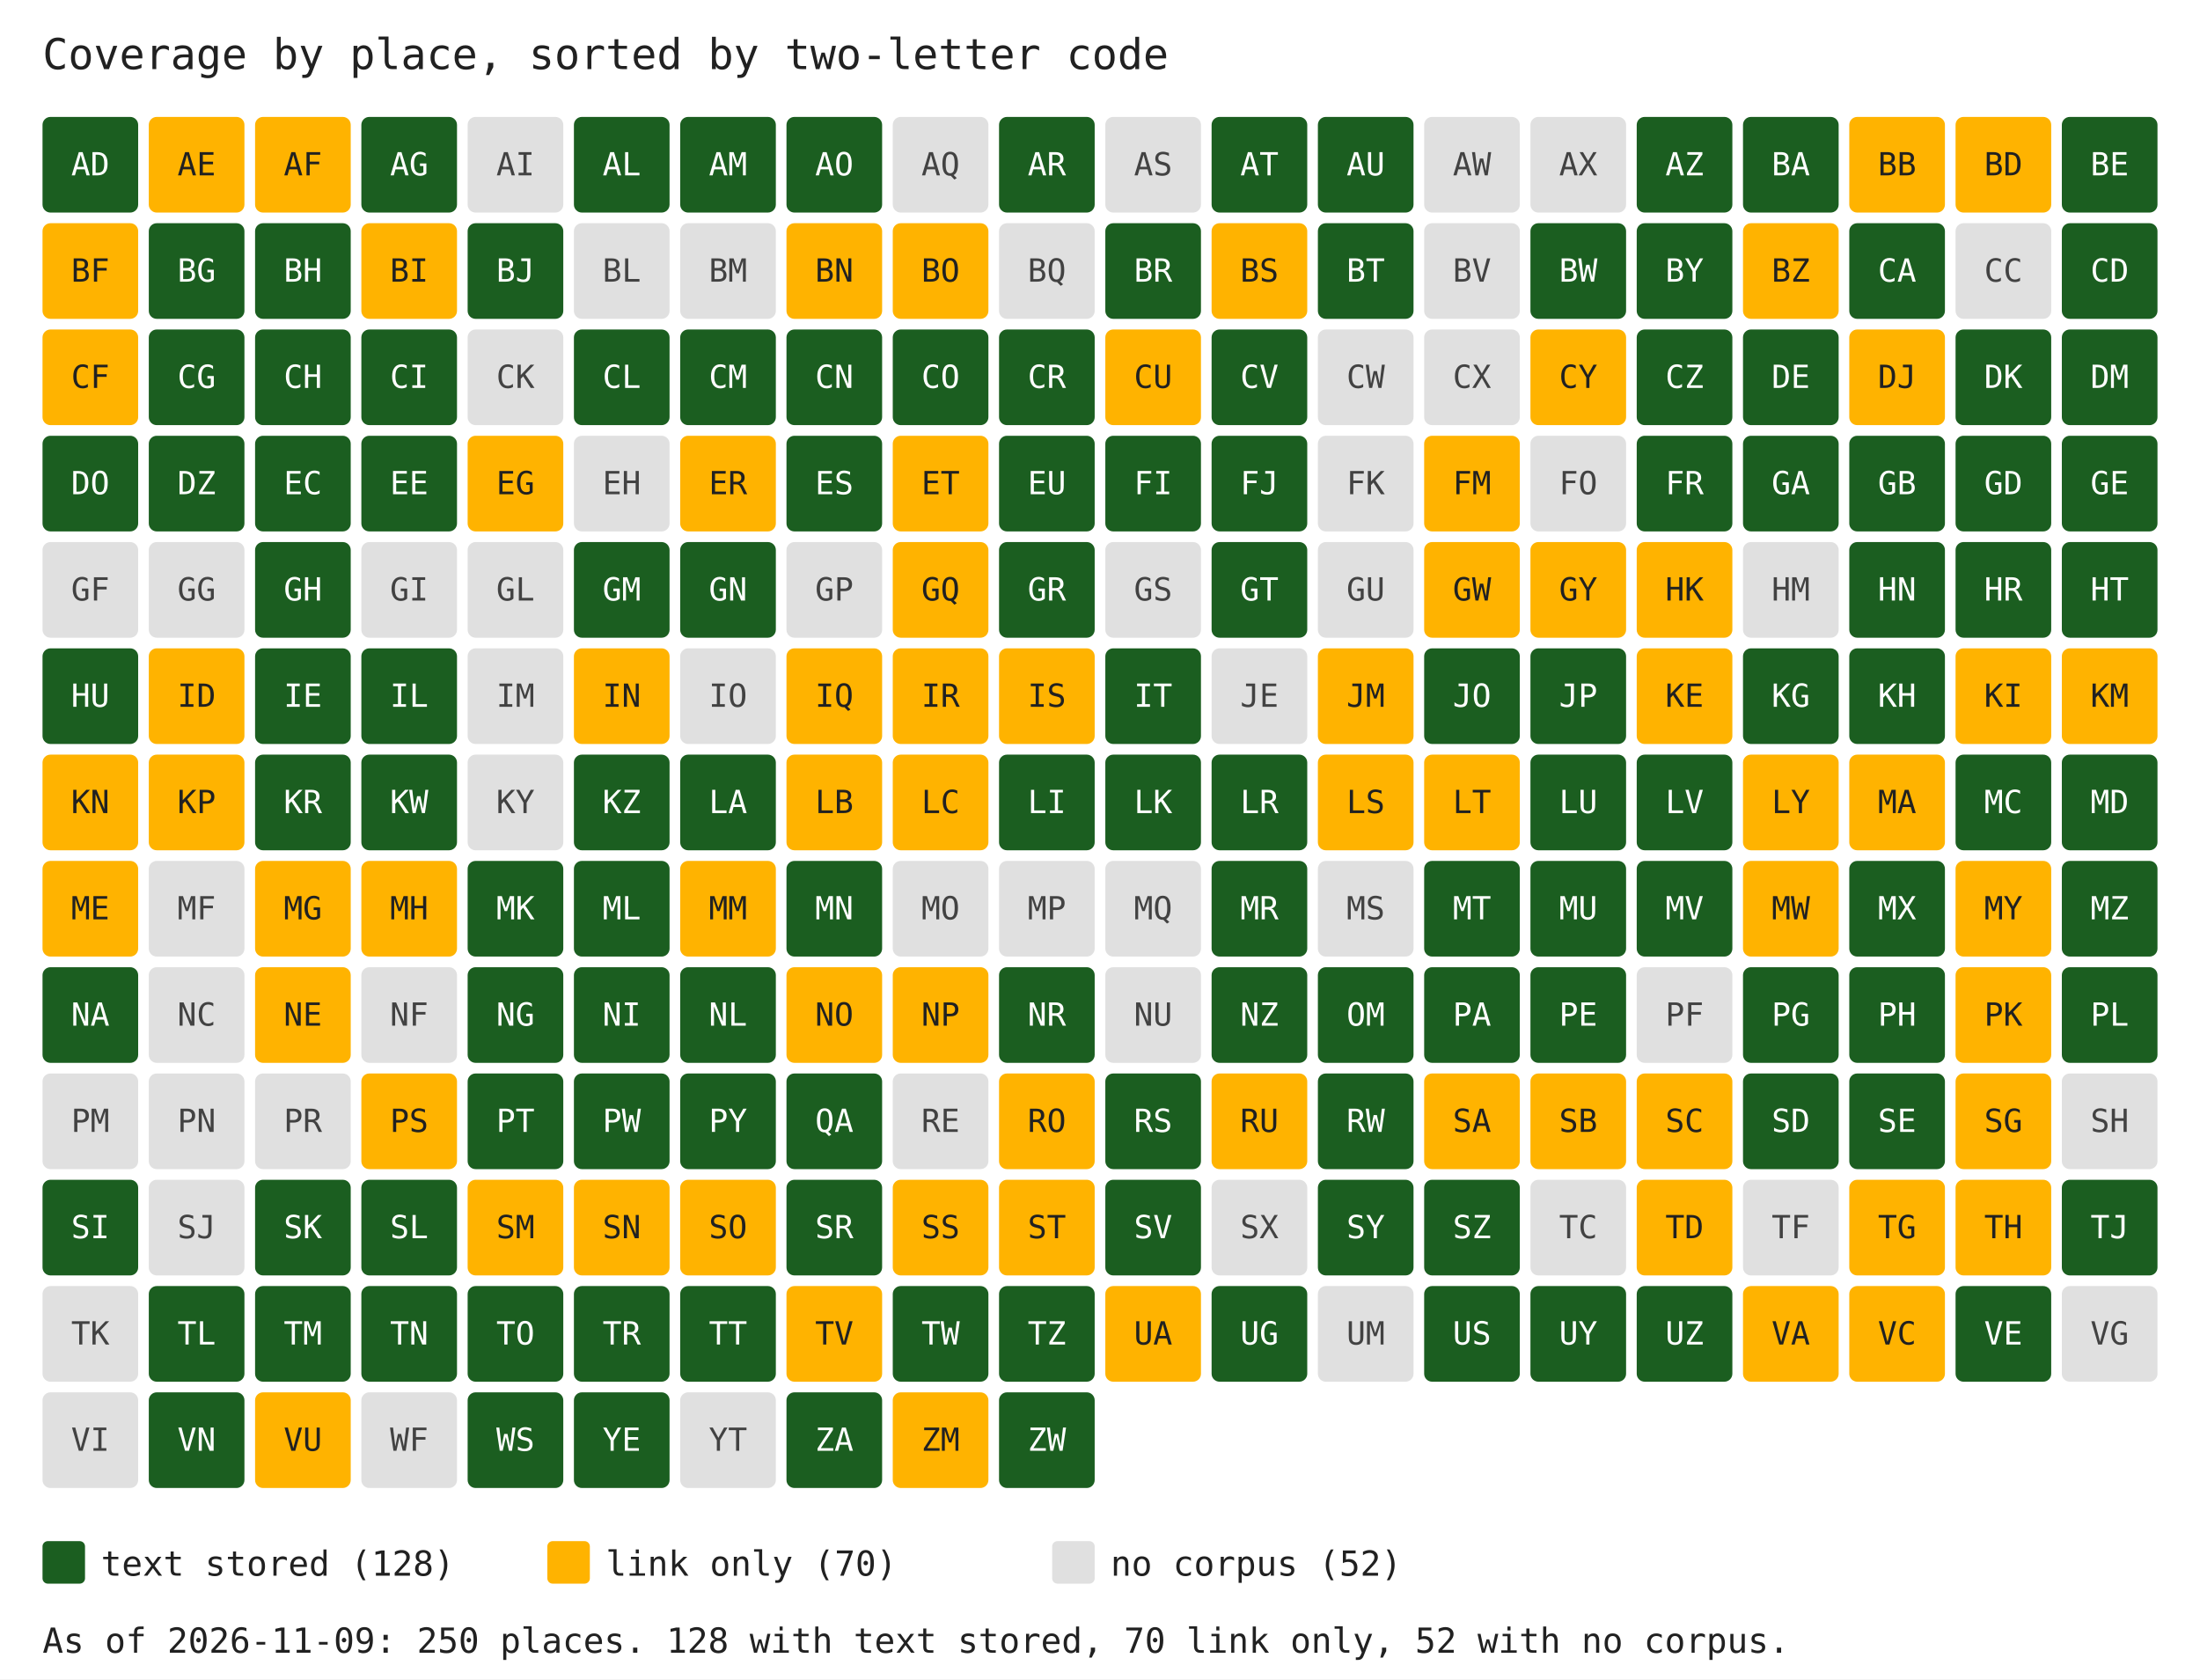
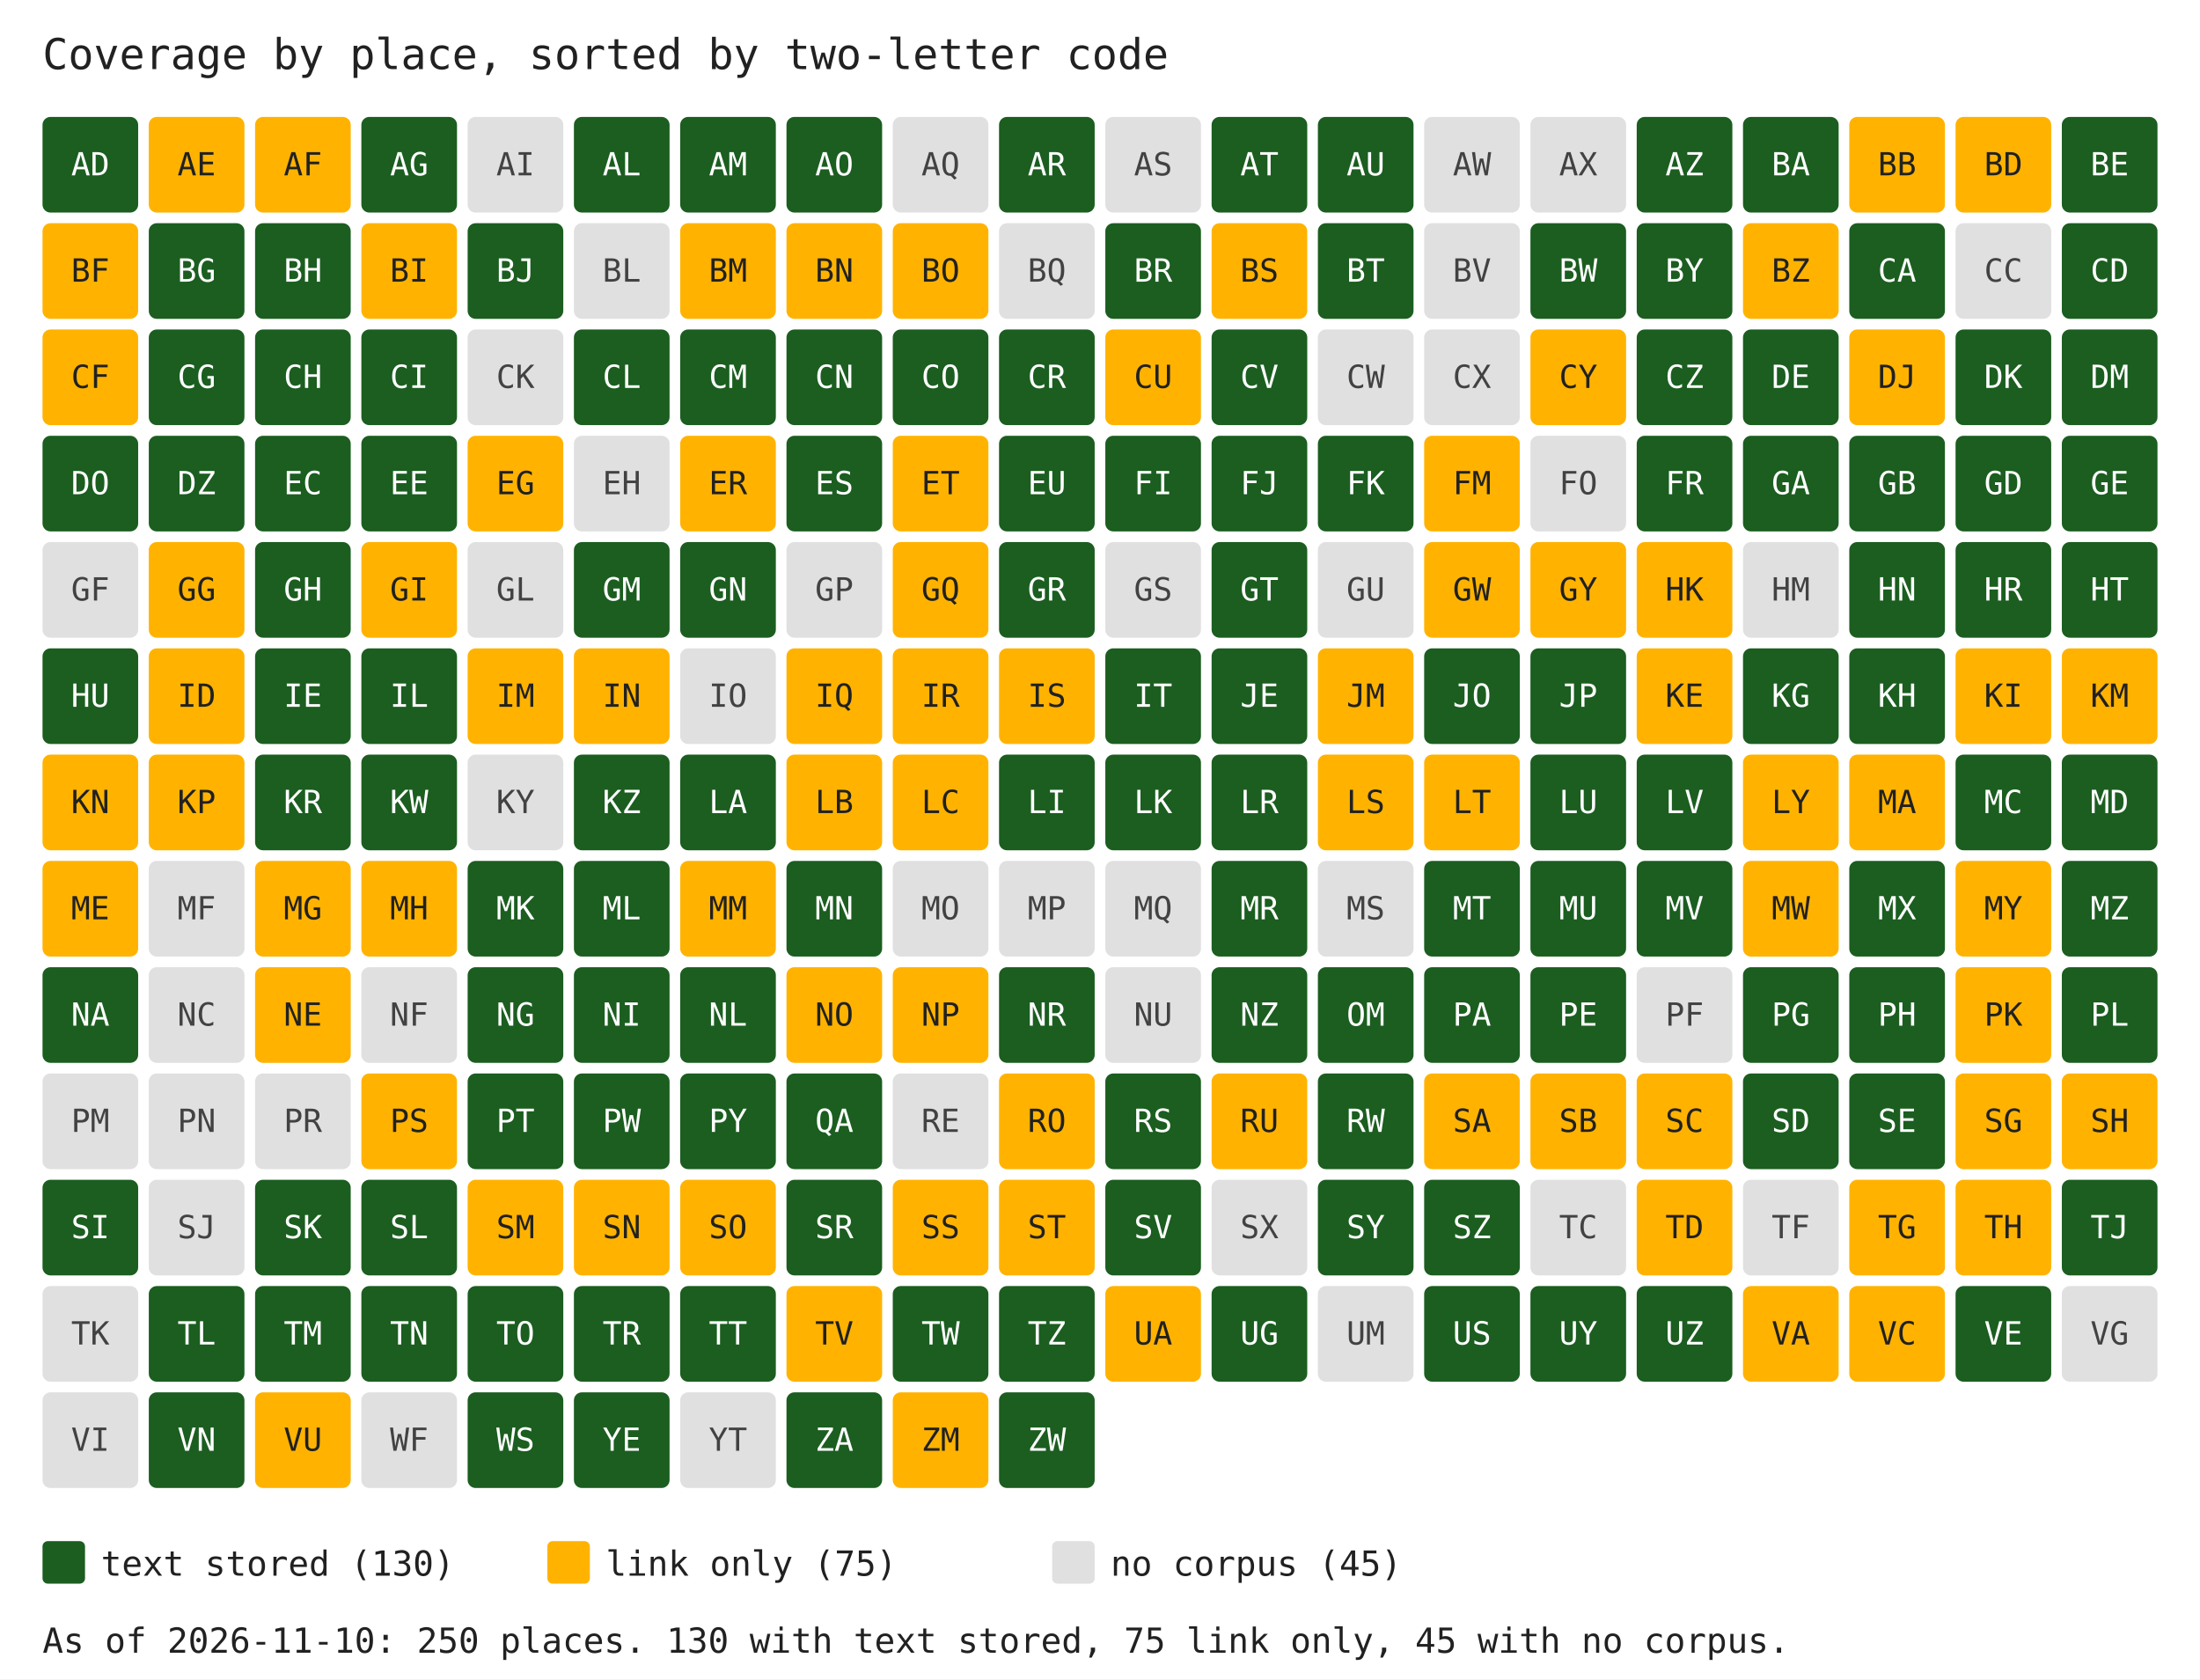
<svg xmlns="http://www.w3.org/2000/svg" width="828" height="632" viewBox="0 0 828 632" role="img" aria-labelledby="t d" font-family="monospace">
  <rect width="828" height="632" fill="#ffffff" />
  <text x="16" y="26" font-size="16" fill="#212121">Coverage by place, sorted by two-letter code</text>
  <rect x="16" y="44" width="36" height="36" rx="3" fill="#1b5e20" />
  <text x="34" y="66" font-size="12" text-anchor="middle" fill="#ffffff">AD</text>
  <rect x="56" y="44" width="36" height="36" rx="3" fill="#ffb300" />
  <text x="74" y="66" font-size="12" text-anchor="middle" fill="#212121">AE</text>
  <rect x="96" y="44" width="36" height="36" rx="3" fill="#ffb300" />
  <text x="114" y="66" font-size="12" text-anchor="middle" fill="#212121">AF</text>
  <rect x="136" y="44" width="36" height="36" rx="3" fill="#1b5e20" />
  <text x="154" y="66" font-size="12" text-anchor="middle" fill="#ffffff">AG</text>
  <rect x="176" y="44" width="36" height="36" rx="3" fill="#e0e0e0" />
  <text x="194" y="66" font-size="12" text-anchor="middle" fill="#424242">AI</text>
  <rect x="216" y="44" width="36" height="36" rx="3" fill="#1b5e20" />
  <text x="234" y="66" font-size="12" text-anchor="middle" fill="#ffffff">AL</text>
  <rect x="256" y="44" width="36" height="36" rx="3" fill="#1b5e20" />
  <text x="274" y="66" font-size="12" text-anchor="middle" fill="#ffffff">AM</text>
  <rect x="296" y="44" width="36" height="36" rx="3" fill="#1b5e20" />
  <text x="314" y="66" font-size="12" text-anchor="middle" fill="#ffffff">AO</text>
  <rect x="336" y="44" width="36" height="36" rx="3" fill="#e0e0e0" />
  <text x="354" y="66" font-size="12" text-anchor="middle" fill="#424242">AQ</text>
  <rect x="376" y="44" width="36" height="36" rx="3" fill="#1b5e20" />
  <text x="394" y="66" font-size="12" text-anchor="middle" fill="#ffffff">AR</text>
  <rect x="416" y="44" width="36" height="36" rx="3" fill="#e0e0e0" />
  <text x="434" y="66" font-size="12" text-anchor="middle" fill="#424242">AS</text>
  <rect x="456" y="44" width="36" height="36" rx="3" fill="#1b5e20" />
  <text x="474" y="66" font-size="12" text-anchor="middle" fill="#ffffff">AT</text>
  <rect x="496" y="44" width="36" height="36" rx="3" fill="#1b5e20" />
  <text x="514" y="66" font-size="12" text-anchor="middle" fill="#ffffff">AU</text>
  <rect x="536" y="44" width="36" height="36" rx="3" fill="#e0e0e0" />
  <text x="554" y="66" font-size="12" text-anchor="middle" fill="#424242">AW</text>
  <rect x="576" y="44" width="36" height="36" rx="3" fill="#e0e0e0" />
  <text x="594" y="66" font-size="12" text-anchor="middle" fill="#424242">AX</text>
  <rect x="616" y="44" width="36" height="36" rx="3" fill="#1b5e20" />
  <text x="634" y="66" font-size="12" text-anchor="middle" fill="#ffffff">AZ</text>
  <rect x="656" y="44" width="36" height="36" rx="3" fill="#1b5e20" />
  <text x="674" y="66" font-size="12" text-anchor="middle" fill="#ffffff">BA</text>
  <rect x="696" y="44" width="36" height="36" rx="3" fill="#ffb300" />
  <text x="714" y="66" font-size="12" text-anchor="middle" fill="#212121">BB</text>
  <rect x="736" y="44" width="36" height="36" rx="3" fill="#ffb300" />
  <text x="754" y="66" font-size="12" text-anchor="middle" fill="#212121">BD</text>
  <rect x="776" y="44" width="36" height="36" rx="3" fill="#1b5e20" />
  <text x="794" y="66" font-size="12" text-anchor="middle" fill="#ffffff">BE</text>
  <rect x="16" y="84" width="36" height="36" rx="3" fill="#ffb300" />
  <text x="34" y="106" font-size="12" text-anchor="middle" fill="#212121">BF</text>
  <rect x="56" y="84" width="36" height="36" rx="3" fill="#1b5e20" />
  <text x="74" y="106" font-size="12" text-anchor="middle" fill="#ffffff">BG</text>
  <rect x="96" y="84" width="36" height="36" rx="3" fill="#1b5e20" />
  <text x="114" y="106" font-size="12" text-anchor="middle" fill="#ffffff">BH</text>
  <rect x="136" y="84" width="36" height="36" rx="3" fill="#ffb300" />
  <text x="154" y="106" font-size="12" text-anchor="middle" fill="#212121">BI</text>
  <rect x="176" y="84" width="36" height="36" rx="3" fill="#1b5e20" />
  <text x="194" y="106" font-size="12" text-anchor="middle" fill="#ffffff">BJ</text>
  <rect x="216" y="84" width="36" height="36" rx="3" fill="#e0e0e0" />
  <text x="234" y="106" font-size="12" text-anchor="middle" fill="#424242">BL</text>
-   <rect x="256" y="84" width="36" height="36" rx="3" fill="#e0e0e0" />
-   <text x="274" y="106" font-size="12" text-anchor="middle" fill="#424242">BM</text>
+   <rect x="256" y="84" width="36" height="36" rx="3" fill="#ffb300" />
+   <text x="274" y="106" font-size="12" text-anchor="middle" fill="#212121">BM</text>
  <rect x="296" y="84" width="36" height="36" rx="3" fill="#ffb300" />
  <text x="314" y="106" font-size="12" text-anchor="middle" fill="#212121">BN</text>
  <rect x="336" y="84" width="36" height="36" rx="3" fill="#ffb300" />
  <text x="354" y="106" font-size="12" text-anchor="middle" fill="#212121">BO</text>
  <rect x="376" y="84" width="36" height="36" rx="3" fill="#e0e0e0" />
  <text x="394" y="106" font-size="12" text-anchor="middle" fill="#424242">BQ</text>
  <rect x="416" y="84" width="36" height="36" rx="3" fill="#1b5e20" />
  <text x="434" y="106" font-size="12" text-anchor="middle" fill="#ffffff">BR</text>
  <rect x="456" y="84" width="36" height="36" rx="3" fill="#ffb300" />
  <text x="474" y="106" font-size="12" text-anchor="middle" fill="#212121">BS</text>
  <rect x="496" y="84" width="36" height="36" rx="3" fill="#1b5e20" />
  <text x="514" y="106" font-size="12" text-anchor="middle" fill="#ffffff">BT</text>
  <rect x="536" y="84" width="36" height="36" rx="3" fill="#e0e0e0" />
  <text x="554" y="106" font-size="12" text-anchor="middle" fill="#424242">BV</text>
  <rect x="576" y="84" width="36" height="36" rx="3" fill="#1b5e20" />
  <text x="594" y="106" font-size="12" text-anchor="middle" fill="#ffffff">BW</text>
  <rect x="616" y="84" width="36" height="36" rx="3" fill="#1b5e20" />
  <text x="634" y="106" font-size="12" text-anchor="middle" fill="#ffffff">BY</text>
  <rect x="656" y="84" width="36" height="36" rx="3" fill="#ffb300" />
  <text x="674" y="106" font-size="12" text-anchor="middle" fill="#212121">BZ</text>
  <rect x="696" y="84" width="36" height="36" rx="3" fill="#1b5e20" />
  <text x="714" y="106" font-size="12" text-anchor="middle" fill="#ffffff">CA</text>
  <rect x="736" y="84" width="36" height="36" rx="3" fill="#e0e0e0" />
  <text x="754" y="106" font-size="12" text-anchor="middle" fill="#424242">CC</text>
  <rect x="776" y="84" width="36" height="36" rx="3" fill="#1b5e20" />
  <text x="794" y="106" font-size="12" text-anchor="middle" fill="#ffffff">CD</text>
  <rect x="16" y="124" width="36" height="36" rx="3" fill="#ffb300" />
  <text x="34" y="146" font-size="12" text-anchor="middle" fill="#212121">CF</text>
  <rect x="56" y="124" width="36" height="36" rx="3" fill="#1b5e20" />
  <text x="74" y="146" font-size="12" text-anchor="middle" fill="#ffffff">CG</text>
  <rect x="96" y="124" width="36" height="36" rx="3" fill="#1b5e20" />
  <text x="114" y="146" font-size="12" text-anchor="middle" fill="#ffffff">CH</text>
  <rect x="136" y="124" width="36" height="36" rx="3" fill="#1b5e20" />
  <text x="154" y="146" font-size="12" text-anchor="middle" fill="#ffffff">CI</text>
  <rect x="176" y="124" width="36" height="36" rx="3" fill="#e0e0e0" />
  <text x="194" y="146" font-size="12" text-anchor="middle" fill="#424242">CK</text>
  <rect x="216" y="124" width="36" height="36" rx="3" fill="#1b5e20" />
  <text x="234" y="146" font-size="12" text-anchor="middle" fill="#ffffff">CL</text>
  <rect x="256" y="124" width="36" height="36" rx="3" fill="#1b5e20" />
  <text x="274" y="146" font-size="12" text-anchor="middle" fill="#ffffff">CM</text>
  <rect x="296" y="124" width="36" height="36" rx="3" fill="#1b5e20" />
  <text x="314" y="146" font-size="12" text-anchor="middle" fill="#ffffff">CN</text>
  <rect x="336" y="124" width="36" height="36" rx="3" fill="#1b5e20" />
  <text x="354" y="146" font-size="12" text-anchor="middle" fill="#ffffff">CO</text>
  <rect x="376" y="124" width="36" height="36" rx="3" fill="#1b5e20" />
  <text x="394" y="146" font-size="12" text-anchor="middle" fill="#ffffff">CR</text>
  <rect x="416" y="124" width="36" height="36" rx="3" fill="#ffb300" />
  <text x="434" y="146" font-size="12" text-anchor="middle" fill="#212121">CU</text>
  <rect x="456" y="124" width="36" height="36" rx="3" fill="#1b5e20" />
  <text x="474" y="146" font-size="12" text-anchor="middle" fill="#ffffff">CV</text>
  <rect x="496" y="124" width="36" height="36" rx="3" fill="#e0e0e0" />
  <text x="514" y="146" font-size="12" text-anchor="middle" fill="#424242">CW</text>
  <rect x="536" y="124" width="36" height="36" rx="3" fill="#e0e0e0" />
  <text x="554" y="146" font-size="12" text-anchor="middle" fill="#424242">CX</text>
  <rect x="576" y="124" width="36" height="36" rx="3" fill="#ffb300" />
  <text x="594" y="146" font-size="12" text-anchor="middle" fill="#212121">CY</text>
  <rect x="616" y="124" width="36" height="36" rx="3" fill="#1b5e20" />
  <text x="634" y="146" font-size="12" text-anchor="middle" fill="#ffffff">CZ</text>
  <rect x="656" y="124" width="36" height="36" rx="3" fill="#1b5e20" />
  <text x="674" y="146" font-size="12" text-anchor="middle" fill="#ffffff">DE</text>
  <rect x="696" y="124" width="36" height="36" rx="3" fill="#ffb300" />
  <text x="714" y="146" font-size="12" text-anchor="middle" fill="#212121">DJ</text>
  <rect x="736" y="124" width="36" height="36" rx="3" fill="#1b5e20" />
  <text x="754" y="146" font-size="12" text-anchor="middle" fill="#ffffff">DK</text>
  <rect x="776" y="124" width="36" height="36" rx="3" fill="#1b5e20" />
  <text x="794" y="146" font-size="12" text-anchor="middle" fill="#ffffff">DM</text>
  <rect x="16" y="164" width="36" height="36" rx="3" fill="#1b5e20" />
  <text x="34" y="186" font-size="12" text-anchor="middle" fill="#ffffff">DO</text>
  <rect x="56" y="164" width="36" height="36" rx="3" fill="#1b5e20" />
  <text x="74" y="186" font-size="12" text-anchor="middle" fill="#ffffff">DZ</text>
  <rect x="96" y="164" width="36" height="36" rx="3" fill="#1b5e20" />
  <text x="114" y="186" font-size="12" text-anchor="middle" fill="#ffffff">EC</text>
  <rect x="136" y="164" width="36" height="36" rx="3" fill="#1b5e20" />
  <text x="154" y="186" font-size="12" text-anchor="middle" fill="#ffffff">EE</text>
  <rect x="176" y="164" width="36" height="36" rx="3" fill="#ffb300" />
  <text x="194" y="186" font-size="12" text-anchor="middle" fill="#212121">EG</text>
  <rect x="216" y="164" width="36" height="36" rx="3" fill="#e0e0e0" />
  <text x="234" y="186" font-size="12" text-anchor="middle" fill="#424242">EH</text>
  <rect x="256" y="164" width="36" height="36" rx="3" fill="#ffb300" />
  <text x="274" y="186" font-size="12" text-anchor="middle" fill="#212121">ER</text>
  <rect x="296" y="164" width="36" height="36" rx="3" fill="#1b5e20" />
  <text x="314" y="186" font-size="12" text-anchor="middle" fill="#ffffff">ES</text>
  <rect x="336" y="164" width="36" height="36" rx="3" fill="#ffb300" />
  <text x="354" y="186" font-size="12" text-anchor="middle" fill="#212121">ET</text>
  <rect x="376" y="164" width="36" height="36" rx="3" fill="#1b5e20" />
  <text x="394" y="186" font-size="12" text-anchor="middle" fill="#ffffff">EU</text>
  <rect x="416" y="164" width="36" height="36" rx="3" fill="#1b5e20" />
  <text x="434" y="186" font-size="12" text-anchor="middle" fill="#ffffff">FI</text>
  <rect x="456" y="164" width="36" height="36" rx="3" fill="#1b5e20" />
  <text x="474" y="186" font-size="12" text-anchor="middle" fill="#ffffff">FJ</text>
-   <rect x="496" y="164" width="36" height="36" rx="3" fill="#e0e0e0" />
-   <text x="514" y="186" font-size="12" text-anchor="middle" fill="#424242">FK</text>
+   <rect x="496" y="164" width="36" height="36" rx="3" fill="#1b5e20" />
+   <text x="514" y="186" font-size="12" text-anchor="middle" fill="#ffffff">FK</text>
  <rect x="536" y="164" width="36" height="36" rx="3" fill="#ffb300" />
  <text x="554" y="186" font-size="12" text-anchor="middle" fill="#212121">FM</text>
  <rect x="576" y="164" width="36" height="36" rx="3" fill="#e0e0e0" />
  <text x="594" y="186" font-size="12" text-anchor="middle" fill="#424242">FO</text>
  <rect x="616" y="164" width="36" height="36" rx="3" fill="#1b5e20" />
  <text x="634" y="186" font-size="12" text-anchor="middle" fill="#ffffff">FR</text>
  <rect x="656" y="164" width="36" height="36" rx="3" fill="#1b5e20" />
  <text x="674" y="186" font-size="12" text-anchor="middle" fill="#ffffff">GA</text>
  <rect x="696" y="164" width="36" height="36" rx="3" fill="#1b5e20" />
  <text x="714" y="186" font-size="12" text-anchor="middle" fill="#ffffff">GB</text>
  <rect x="736" y="164" width="36" height="36" rx="3" fill="#1b5e20" />
  <text x="754" y="186" font-size="12" text-anchor="middle" fill="#ffffff">GD</text>
  <rect x="776" y="164" width="36" height="36" rx="3" fill="#1b5e20" />
  <text x="794" y="186" font-size="12" text-anchor="middle" fill="#ffffff">GE</text>
  <rect x="16" y="204" width="36" height="36" rx="3" fill="#e0e0e0" />
  <text x="34" y="226" font-size="12" text-anchor="middle" fill="#424242">GF</text>
-   <rect x="56" y="204" width="36" height="36" rx="3" fill="#e0e0e0" />
-   <text x="74" y="226" font-size="12" text-anchor="middle" fill="#424242">GG</text>
+   <rect x="56" y="204" width="36" height="36" rx="3" fill="#ffb300" />
+   <text x="74" y="226" font-size="12" text-anchor="middle" fill="#212121">GG</text>
  <rect x="96" y="204" width="36" height="36" rx="3" fill="#1b5e20" />
  <text x="114" y="226" font-size="12" text-anchor="middle" fill="#ffffff">GH</text>
-   <rect x="136" y="204" width="36" height="36" rx="3" fill="#e0e0e0" />
-   <text x="154" y="226" font-size="12" text-anchor="middle" fill="#424242">GI</text>
+   <rect x="136" y="204" width="36" height="36" rx="3" fill="#ffb300" />
+   <text x="154" y="226" font-size="12" text-anchor="middle" fill="#212121">GI</text>
  <rect x="176" y="204" width="36" height="36" rx="3" fill="#e0e0e0" />
  <text x="194" y="226" font-size="12" text-anchor="middle" fill="#424242">GL</text>
  <rect x="216" y="204" width="36" height="36" rx="3" fill="#1b5e20" />
  <text x="234" y="226" font-size="12" text-anchor="middle" fill="#ffffff">GM</text>
  <rect x="256" y="204" width="36" height="36" rx="3" fill="#1b5e20" />
  <text x="274" y="226" font-size="12" text-anchor="middle" fill="#ffffff">GN</text>
  <rect x="296" y="204" width="36" height="36" rx="3" fill="#e0e0e0" />
  <text x="314" y="226" font-size="12" text-anchor="middle" fill="#424242">GP</text>
  <rect x="336" y="204" width="36" height="36" rx="3" fill="#ffb300" />
  <text x="354" y="226" font-size="12" text-anchor="middle" fill="#212121">GQ</text>
  <rect x="376" y="204" width="36" height="36" rx="3" fill="#1b5e20" />
  <text x="394" y="226" font-size="12" text-anchor="middle" fill="#ffffff">GR</text>
  <rect x="416" y="204" width="36" height="36" rx="3" fill="#e0e0e0" />
  <text x="434" y="226" font-size="12" text-anchor="middle" fill="#424242">GS</text>
  <rect x="456" y="204" width="36" height="36" rx="3" fill="#1b5e20" />
  <text x="474" y="226" font-size="12" text-anchor="middle" fill="#ffffff">GT</text>
  <rect x="496" y="204" width="36" height="36" rx="3" fill="#e0e0e0" />
  <text x="514" y="226" font-size="12" text-anchor="middle" fill="#424242">GU</text>
  <rect x="536" y="204" width="36" height="36" rx="3" fill="#ffb300" />
  <text x="554" y="226" font-size="12" text-anchor="middle" fill="#212121">GW</text>
  <rect x="576" y="204" width="36" height="36" rx="3" fill="#ffb300" />
  <text x="594" y="226" font-size="12" text-anchor="middle" fill="#212121">GY</text>
  <rect x="616" y="204" width="36" height="36" rx="3" fill="#ffb300" />
  <text x="634" y="226" font-size="12" text-anchor="middle" fill="#212121">HK</text>
  <rect x="656" y="204" width="36" height="36" rx="3" fill="#e0e0e0" />
  <text x="674" y="226" font-size="12" text-anchor="middle" fill="#424242">HM</text>
  <rect x="696" y="204" width="36" height="36" rx="3" fill="#1b5e20" />
  <text x="714" y="226" font-size="12" text-anchor="middle" fill="#ffffff">HN</text>
  <rect x="736" y="204" width="36" height="36" rx="3" fill="#1b5e20" />
  <text x="754" y="226" font-size="12" text-anchor="middle" fill="#ffffff">HR</text>
  <rect x="776" y="204" width="36" height="36" rx="3" fill="#1b5e20" />
  <text x="794" y="226" font-size="12" text-anchor="middle" fill="#ffffff">HT</text>
  <rect x="16" y="244" width="36" height="36" rx="3" fill="#1b5e20" />
  <text x="34" y="266" font-size="12" text-anchor="middle" fill="#ffffff">HU</text>
  <rect x="56" y="244" width="36" height="36" rx="3" fill="#ffb300" />
  <text x="74" y="266" font-size="12" text-anchor="middle" fill="#212121">ID</text>
  <rect x="96" y="244" width="36" height="36" rx="3" fill="#1b5e20" />
  <text x="114" y="266" font-size="12" text-anchor="middle" fill="#ffffff">IE</text>
  <rect x="136" y="244" width="36" height="36" rx="3" fill="#1b5e20" />
  <text x="154" y="266" font-size="12" text-anchor="middle" fill="#ffffff">IL</text>
-   <rect x="176" y="244" width="36" height="36" rx="3" fill="#e0e0e0" />
-   <text x="194" y="266" font-size="12" text-anchor="middle" fill="#424242">IM</text>
+   <rect x="176" y="244" width="36" height="36" rx="3" fill="#ffb300" />
+   <text x="194" y="266" font-size="12" text-anchor="middle" fill="#212121">IM</text>
  <rect x="216" y="244" width="36" height="36" rx="3" fill="#ffb300" />
  <text x="234" y="266" font-size="12" text-anchor="middle" fill="#212121">IN</text>
  <rect x="256" y="244" width="36" height="36" rx="3" fill="#e0e0e0" />
  <text x="274" y="266" font-size="12" text-anchor="middle" fill="#424242">IO</text>
  <rect x="296" y="244" width="36" height="36" rx="3" fill="#ffb300" />
  <text x="314" y="266" font-size="12" text-anchor="middle" fill="#212121">IQ</text>
  <rect x="336" y="244" width="36" height="36" rx="3" fill="#ffb300" />
  <text x="354" y="266" font-size="12" text-anchor="middle" fill="#212121">IR</text>
  <rect x="376" y="244" width="36" height="36" rx="3" fill="#ffb300" />
  <text x="394" y="266" font-size="12" text-anchor="middle" fill="#212121">IS</text>
  <rect x="416" y="244" width="36" height="36" rx="3" fill="#1b5e20" />
  <text x="434" y="266" font-size="12" text-anchor="middle" fill="#ffffff">IT</text>
-   <rect x="456" y="244" width="36" height="36" rx="3" fill="#e0e0e0" />
-   <text x="474" y="266" font-size="12" text-anchor="middle" fill="#424242">JE</text>
+   <rect x="456" y="244" width="36" height="36" rx="3" fill="#1b5e20" />
+   <text x="474" y="266" font-size="12" text-anchor="middle" fill="#ffffff">JE</text>
  <rect x="496" y="244" width="36" height="36" rx="3" fill="#ffb300" />
  <text x="514" y="266" font-size="12" text-anchor="middle" fill="#212121">JM</text>
  <rect x="536" y="244" width="36" height="36" rx="3" fill="#1b5e20" />
  <text x="554" y="266" font-size="12" text-anchor="middle" fill="#ffffff">JO</text>
  <rect x="576" y="244" width="36" height="36" rx="3" fill="#1b5e20" />
  <text x="594" y="266" font-size="12" text-anchor="middle" fill="#ffffff">JP</text>
  <rect x="616" y="244" width="36" height="36" rx="3" fill="#ffb300" />
  <text x="634" y="266" font-size="12" text-anchor="middle" fill="#212121">KE</text>
  <rect x="656" y="244" width="36" height="36" rx="3" fill="#1b5e20" />
  <text x="674" y="266" font-size="12" text-anchor="middle" fill="#ffffff">KG</text>
  <rect x="696" y="244" width="36" height="36" rx="3" fill="#1b5e20" />
  <text x="714" y="266" font-size="12" text-anchor="middle" fill="#ffffff">KH</text>
  <rect x="736" y="244" width="36" height="36" rx="3" fill="#ffb300" />
  <text x="754" y="266" font-size="12" text-anchor="middle" fill="#212121">KI</text>
  <rect x="776" y="244" width="36" height="36" rx="3" fill="#ffb300" />
  <text x="794" y="266" font-size="12" text-anchor="middle" fill="#212121">KM</text>
  <rect x="16" y="284" width="36" height="36" rx="3" fill="#ffb300" />
  <text x="34" y="306" font-size="12" text-anchor="middle" fill="#212121">KN</text>
  <rect x="56" y="284" width="36" height="36" rx="3" fill="#ffb300" />
  <text x="74" y="306" font-size="12" text-anchor="middle" fill="#212121">KP</text>
  <rect x="96" y="284" width="36" height="36" rx="3" fill="#1b5e20" />
  <text x="114" y="306" font-size="12" text-anchor="middle" fill="#ffffff">KR</text>
  <rect x="136" y="284" width="36" height="36" rx="3" fill="#1b5e20" />
  <text x="154" y="306" font-size="12" text-anchor="middle" fill="#ffffff">KW</text>
  <rect x="176" y="284" width="36" height="36" rx="3" fill="#e0e0e0" />
  <text x="194" y="306" font-size="12" text-anchor="middle" fill="#424242">KY</text>
  <rect x="216" y="284" width="36" height="36" rx="3" fill="#1b5e20" />
  <text x="234" y="306" font-size="12" text-anchor="middle" fill="#ffffff">KZ</text>
  <rect x="256" y="284" width="36" height="36" rx="3" fill="#1b5e20" />
  <text x="274" y="306" font-size="12" text-anchor="middle" fill="#ffffff">LA</text>
  <rect x="296" y="284" width="36" height="36" rx="3" fill="#ffb300" />
  <text x="314" y="306" font-size="12" text-anchor="middle" fill="#212121">LB</text>
  <rect x="336" y="284" width="36" height="36" rx="3" fill="#ffb300" />
  <text x="354" y="306" font-size="12" text-anchor="middle" fill="#212121">LC</text>
  <rect x="376" y="284" width="36" height="36" rx="3" fill="#1b5e20" />
  <text x="394" y="306" font-size="12" text-anchor="middle" fill="#ffffff">LI</text>
  <rect x="416" y="284" width="36" height="36" rx="3" fill="#1b5e20" />
  <text x="434" y="306" font-size="12" text-anchor="middle" fill="#ffffff">LK</text>
  <rect x="456" y="284" width="36" height="36" rx="3" fill="#1b5e20" />
  <text x="474" y="306" font-size="12" text-anchor="middle" fill="#ffffff">LR</text>
  <rect x="496" y="284" width="36" height="36" rx="3" fill="#ffb300" />
  <text x="514" y="306" font-size="12" text-anchor="middle" fill="#212121">LS</text>
  <rect x="536" y="284" width="36" height="36" rx="3" fill="#ffb300" />
  <text x="554" y="306" font-size="12" text-anchor="middle" fill="#212121">LT</text>
  <rect x="576" y="284" width="36" height="36" rx="3" fill="#1b5e20" />
  <text x="594" y="306" font-size="12" text-anchor="middle" fill="#ffffff">LU</text>
  <rect x="616" y="284" width="36" height="36" rx="3" fill="#1b5e20" />
  <text x="634" y="306" font-size="12" text-anchor="middle" fill="#ffffff">LV</text>
  <rect x="656" y="284" width="36" height="36" rx="3" fill="#ffb300" />
  <text x="674" y="306" font-size="12" text-anchor="middle" fill="#212121">LY</text>
  <rect x="696" y="284" width="36" height="36" rx="3" fill="#ffb300" />
  <text x="714" y="306" font-size="12" text-anchor="middle" fill="#212121">MA</text>
  <rect x="736" y="284" width="36" height="36" rx="3" fill="#1b5e20" />
  <text x="754" y="306" font-size="12" text-anchor="middle" fill="#ffffff">MC</text>
  <rect x="776" y="284" width="36" height="36" rx="3" fill="#1b5e20" />
  <text x="794" y="306" font-size="12" text-anchor="middle" fill="#ffffff">MD</text>
  <rect x="16" y="324" width="36" height="36" rx="3" fill="#ffb300" />
  <text x="34" y="346" font-size="12" text-anchor="middle" fill="#212121">ME</text>
  <rect x="56" y="324" width="36" height="36" rx="3" fill="#e0e0e0" />
  <text x="74" y="346" font-size="12" text-anchor="middle" fill="#424242">MF</text>
  <rect x="96" y="324" width="36" height="36" rx="3" fill="#ffb300" />
  <text x="114" y="346" font-size="12" text-anchor="middle" fill="#212121">MG</text>
  <rect x="136" y="324" width="36" height="36" rx="3" fill="#ffb300" />
  <text x="154" y="346" font-size="12" text-anchor="middle" fill="#212121">MH</text>
  <rect x="176" y="324" width="36" height="36" rx="3" fill="#1b5e20" />
  <text x="194" y="346" font-size="12" text-anchor="middle" fill="#ffffff">MK</text>
  <rect x="216" y="324" width="36" height="36" rx="3" fill="#1b5e20" />
  <text x="234" y="346" font-size="12" text-anchor="middle" fill="#ffffff">ML</text>
  <rect x="256" y="324" width="36" height="36" rx="3" fill="#ffb300" />
  <text x="274" y="346" font-size="12" text-anchor="middle" fill="#212121">MM</text>
  <rect x="296" y="324" width="36" height="36" rx="3" fill="#1b5e20" />
  <text x="314" y="346" font-size="12" text-anchor="middle" fill="#ffffff">MN</text>
  <rect x="336" y="324" width="36" height="36" rx="3" fill="#e0e0e0" />
  <text x="354" y="346" font-size="12" text-anchor="middle" fill="#424242">MO</text>
  <rect x="376" y="324" width="36" height="36" rx="3" fill="#e0e0e0" />
  <text x="394" y="346" font-size="12" text-anchor="middle" fill="#424242">MP</text>
  <rect x="416" y="324" width="36" height="36" rx="3" fill="#e0e0e0" />
  <text x="434" y="346" font-size="12" text-anchor="middle" fill="#424242">MQ</text>
  <rect x="456" y="324" width="36" height="36" rx="3" fill="#1b5e20" />
  <text x="474" y="346" font-size="12" text-anchor="middle" fill="#ffffff">MR</text>
  <rect x="496" y="324" width="36" height="36" rx="3" fill="#e0e0e0" />
  <text x="514" y="346" font-size="12" text-anchor="middle" fill="#424242">MS</text>
  <rect x="536" y="324" width="36" height="36" rx="3" fill="#1b5e20" />
  <text x="554" y="346" font-size="12" text-anchor="middle" fill="#ffffff">MT</text>
  <rect x="576" y="324" width="36" height="36" rx="3" fill="#1b5e20" />
  <text x="594" y="346" font-size="12" text-anchor="middle" fill="#ffffff">MU</text>
  <rect x="616" y="324" width="36" height="36" rx="3" fill="#1b5e20" />
  <text x="634" y="346" font-size="12" text-anchor="middle" fill="#ffffff">MV</text>
  <rect x="656" y="324" width="36" height="36" rx="3" fill="#ffb300" />
  <text x="674" y="346" font-size="12" text-anchor="middle" fill="#212121">MW</text>
  <rect x="696" y="324" width="36" height="36" rx="3" fill="#1b5e20" />
  <text x="714" y="346" font-size="12" text-anchor="middle" fill="#ffffff">MX</text>
  <rect x="736" y="324" width="36" height="36" rx="3" fill="#ffb300" />
  <text x="754" y="346" font-size="12" text-anchor="middle" fill="#212121">MY</text>
  <rect x="776" y="324" width="36" height="36" rx="3" fill="#1b5e20" />
  <text x="794" y="346" font-size="12" text-anchor="middle" fill="#ffffff">MZ</text>
  <rect x="16" y="364" width="36" height="36" rx="3" fill="#1b5e20" />
  <text x="34" y="386" font-size="12" text-anchor="middle" fill="#ffffff">NA</text>
  <rect x="56" y="364" width="36" height="36" rx="3" fill="#e0e0e0" />
  <text x="74" y="386" font-size="12" text-anchor="middle" fill="#424242">NC</text>
  <rect x="96" y="364" width="36" height="36" rx="3" fill="#ffb300" />
  <text x="114" y="386" font-size="12" text-anchor="middle" fill="#212121">NE</text>
  <rect x="136" y="364" width="36" height="36" rx="3" fill="#e0e0e0" />
  <text x="154" y="386" font-size="12" text-anchor="middle" fill="#424242">NF</text>
  <rect x="176" y="364" width="36" height="36" rx="3" fill="#1b5e20" />
  <text x="194" y="386" font-size="12" text-anchor="middle" fill="#ffffff">NG</text>
  <rect x="216" y="364" width="36" height="36" rx="3" fill="#1b5e20" />
  <text x="234" y="386" font-size="12" text-anchor="middle" fill="#ffffff">NI</text>
  <rect x="256" y="364" width="36" height="36" rx="3" fill="#1b5e20" />
  <text x="274" y="386" font-size="12" text-anchor="middle" fill="#ffffff">NL</text>
  <rect x="296" y="364" width="36" height="36" rx="3" fill="#ffb300" />
  <text x="314" y="386" font-size="12" text-anchor="middle" fill="#212121">NO</text>
  <rect x="336" y="364" width="36" height="36" rx="3" fill="#ffb300" />
  <text x="354" y="386" font-size="12" text-anchor="middle" fill="#212121">NP</text>
  <rect x="376" y="364" width="36" height="36" rx="3" fill="#1b5e20" />
  <text x="394" y="386" font-size="12" text-anchor="middle" fill="#ffffff">NR</text>
  <rect x="416" y="364" width="36" height="36" rx="3" fill="#e0e0e0" />
  <text x="434" y="386" font-size="12" text-anchor="middle" fill="#424242">NU</text>
  <rect x="456" y="364" width="36" height="36" rx="3" fill="#1b5e20" />
  <text x="474" y="386" font-size="12" text-anchor="middle" fill="#ffffff">NZ</text>
  <rect x="496" y="364" width="36" height="36" rx="3" fill="#1b5e20" />
  <text x="514" y="386" font-size="12" text-anchor="middle" fill="#ffffff">OM</text>
  <rect x="536" y="364" width="36" height="36" rx="3" fill="#1b5e20" />
  <text x="554" y="386" font-size="12" text-anchor="middle" fill="#ffffff">PA</text>
  <rect x="576" y="364" width="36" height="36" rx="3" fill="#1b5e20" />
  <text x="594" y="386" font-size="12" text-anchor="middle" fill="#ffffff">PE</text>
  <rect x="616" y="364" width="36" height="36" rx="3" fill="#e0e0e0" />
  <text x="634" y="386" font-size="12" text-anchor="middle" fill="#424242">PF</text>
  <rect x="656" y="364" width="36" height="36" rx="3" fill="#1b5e20" />
  <text x="674" y="386" font-size="12" text-anchor="middle" fill="#ffffff">PG</text>
  <rect x="696" y="364" width="36" height="36" rx="3" fill="#1b5e20" />
  <text x="714" y="386" font-size="12" text-anchor="middle" fill="#ffffff">PH</text>
  <rect x="736" y="364" width="36" height="36" rx="3" fill="#ffb300" />
  <text x="754" y="386" font-size="12" text-anchor="middle" fill="#212121">PK</text>
  <rect x="776" y="364" width="36" height="36" rx="3" fill="#1b5e20" />
  <text x="794" y="386" font-size="12" text-anchor="middle" fill="#ffffff">PL</text>
  <rect x="16" y="404" width="36" height="36" rx="3" fill="#e0e0e0" />
  <text x="34" y="426" font-size="12" text-anchor="middle" fill="#424242">PM</text>
  <rect x="56" y="404" width="36" height="36" rx="3" fill="#e0e0e0" />
  <text x="74" y="426" font-size="12" text-anchor="middle" fill="#424242">PN</text>
  <rect x="96" y="404" width="36" height="36" rx="3" fill="#e0e0e0" />
  <text x="114" y="426" font-size="12" text-anchor="middle" fill="#424242">PR</text>
  <rect x="136" y="404" width="36" height="36" rx="3" fill="#ffb300" />
  <text x="154" y="426" font-size="12" text-anchor="middle" fill="#212121">PS</text>
  <rect x="176" y="404" width="36" height="36" rx="3" fill="#1b5e20" />
  <text x="194" y="426" font-size="12" text-anchor="middle" fill="#ffffff">PT</text>
  <rect x="216" y="404" width="36" height="36" rx="3" fill="#1b5e20" />
  <text x="234" y="426" font-size="12" text-anchor="middle" fill="#ffffff">PW</text>
  <rect x="256" y="404" width="36" height="36" rx="3" fill="#1b5e20" />
  <text x="274" y="426" font-size="12" text-anchor="middle" fill="#ffffff">PY</text>
  <rect x="296" y="404" width="36" height="36" rx="3" fill="#1b5e20" />
  <text x="314" y="426" font-size="12" text-anchor="middle" fill="#ffffff">QA</text>
  <rect x="336" y="404" width="36" height="36" rx="3" fill="#e0e0e0" />
  <text x="354" y="426" font-size="12" text-anchor="middle" fill="#424242">RE</text>
  <rect x="376" y="404" width="36" height="36" rx="3" fill="#ffb300" />
  <text x="394" y="426" font-size="12" text-anchor="middle" fill="#212121">RO</text>
  <rect x="416" y="404" width="36" height="36" rx="3" fill="#1b5e20" />
  <text x="434" y="426" font-size="12" text-anchor="middle" fill="#ffffff">RS</text>
  <rect x="456" y="404" width="36" height="36" rx="3" fill="#ffb300" />
  <text x="474" y="426" font-size="12" text-anchor="middle" fill="#212121">RU</text>
  <rect x="496" y="404" width="36" height="36" rx="3" fill="#1b5e20" />
  <text x="514" y="426" font-size="12" text-anchor="middle" fill="#ffffff">RW</text>
  <rect x="536" y="404" width="36" height="36" rx="3" fill="#ffb300" />
  <text x="554" y="426" font-size="12" text-anchor="middle" fill="#212121">SA</text>
  <rect x="576" y="404" width="36" height="36" rx="3" fill="#ffb300" />
  <text x="594" y="426" font-size="12" text-anchor="middle" fill="#212121">SB</text>
  <rect x="616" y="404" width="36" height="36" rx="3" fill="#ffb300" />
  <text x="634" y="426" font-size="12" text-anchor="middle" fill="#212121">SC</text>
  <rect x="656" y="404" width="36" height="36" rx="3" fill="#1b5e20" />
  <text x="674" y="426" font-size="12" text-anchor="middle" fill="#ffffff">SD</text>
  <rect x="696" y="404" width="36" height="36" rx="3" fill="#1b5e20" />
  <text x="714" y="426" font-size="12" text-anchor="middle" fill="#ffffff">SE</text>
  <rect x="736" y="404" width="36" height="36" rx="3" fill="#ffb300" />
  <text x="754" y="426" font-size="12" text-anchor="middle" fill="#212121">SG</text>
-   <rect x="776" y="404" width="36" height="36" rx="3" fill="#e0e0e0" />
-   <text x="794" y="426" font-size="12" text-anchor="middle" fill="#424242">SH</text>
+   <rect x="776" y="404" width="36" height="36" rx="3" fill="#ffb300" />
+   <text x="794" y="426" font-size="12" text-anchor="middle" fill="#212121">SH</text>
  <rect x="16" y="444" width="36" height="36" rx="3" fill="#1b5e20" />
  <text x="34" y="466" font-size="12" text-anchor="middle" fill="#ffffff">SI</text>
  <rect x="56" y="444" width="36" height="36" rx="3" fill="#e0e0e0" />
  <text x="74" y="466" font-size="12" text-anchor="middle" fill="#424242">SJ</text>
  <rect x="96" y="444" width="36" height="36" rx="3" fill="#1b5e20" />
  <text x="114" y="466" font-size="12" text-anchor="middle" fill="#ffffff">SK</text>
  <rect x="136" y="444" width="36" height="36" rx="3" fill="#1b5e20" />
  <text x="154" y="466" font-size="12" text-anchor="middle" fill="#ffffff">SL</text>
  <rect x="176" y="444" width="36" height="36" rx="3" fill="#ffb300" />
  <text x="194" y="466" font-size="12" text-anchor="middle" fill="#212121">SM</text>
  <rect x="216" y="444" width="36" height="36" rx="3" fill="#ffb300" />
  <text x="234" y="466" font-size="12" text-anchor="middle" fill="#212121">SN</text>
  <rect x="256" y="444" width="36" height="36" rx="3" fill="#ffb300" />
  <text x="274" y="466" font-size="12" text-anchor="middle" fill="#212121">SO</text>
  <rect x="296" y="444" width="36" height="36" rx="3" fill="#1b5e20" />
  <text x="314" y="466" font-size="12" text-anchor="middle" fill="#ffffff">SR</text>
  <rect x="336" y="444" width="36" height="36" rx="3" fill="#ffb300" />
  <text x="354" y="466" font-size="12" text-anchor="middle" fill="#212121">SS</text>
  <rect x="376" y="444" width="36" height="36" rx="3" fill="#ffb300" />
  <text x="394" y="466" font-size="12" text-anchor="middle" fill="#212121">ST</text>
  <rect x="416" y="444" width="36" height="36" rx="3" fill="#1b5e20" />
  <text x="434" y="466" font-size="12" text-anchor="middle" fill="#ffffff">SV</text>
  <rect x="456" y="444" width="36" height="36" rx="3" fill="#e0e0e0" />
  <text x="474" y="466" font-size="12" text-anchor="middle" fill="#424242">SX</text>
  <rect x="496" y="444" width="36" height="36" rx="3" fill="#1b5e20" />
  <text x="514" y="466" font-size="12" text-anchor="middle" fill="#ffffff">SY</text>
  <rect x="536" y="444" width="36" height="36" rx="3" fill="#1b5e20" />
  <text x="554" y="466" font-size="12" text-anchor="middle" fill="#ffffff">SZ</text>
  <rect x="576" y="444" width="36" height="36" rx="3" fill="#e0e0e0" />
  <text x="594" y="466" font-size="12" text-anchor="middle" fill="#424242">TC</text>
  <rect x="616" y="444" width="36" height="36" rx="3" fill="#ffb300" />
  <text x="634" y="466" font-size="12" text-anchor="middle" fill="#212121">TD</text>
  <rect x="656" y="444" width="36" height="36" rx="3" fill="#e0e0e0" />
  <text x="674" y="466" font-size="12" text-anchor="middle" fill="#424242">TF</text>
  <rect x="696" y="444" width="36" height="36" rx="3" fill="#ffb300" />
  <text x="714" y="466" font-size="12" text-anchor="middle" fill="#212121">TG</text>
  <rect x="736" y="444" width="36" height="36" rx="3" fill="#ffb300" />
  <text x="754" y="466" font-size="12" text-anchor="middle" fill="#212121">TH</text>
  <rect x="776" y="444" width="36" height="36" rx="3" fill="#1b5e20" />
  <text x="794" y="466" font-size="12" text-anchor="middle" fill="#ffffff">TJ</text>
  <rect x="16" y="484" width="36" height="36" rx="3" fill="#e0e0e0" />
  <text x="34" y="506" font-size="12" text-anchor="middle" fill="#424242">TK</text>
  <rect x="56" y="484" width="36" height="36" rx="3" fill="#1b5e20" />
  <text x="74" y="506" font-size="12" text-anchor="middle" fill="#ffffff">TL</text>
  <rect x="96" y="484" width="36" height="36" rx="3" fill="#1b5e20" />
  <text x="114" y="506" font-size="12" text-anchor="middle" fill="#ffffff">TM</text>
  <rect x="136" y="484" width="36" height="36" rx="3" fill="#1b5e20" />
  <text x="154" y="506" font-size="12" text-anchor="middle" fill="#ffffff">TN</text>
  <rect x="176" y="484" width="36" height="36" rx="3" fill="#1b5e20" />
  <text x="194" y="506" font-size="12" text-anchor="middle" fill="#ffffff">TO</text>
  <rect x="216" y="484" width="36" height="36" rx="3" fill="#1b5e20" />
  <text x="234" y="506" font-size="12" text-anchor="middle" fill="#ffffff">TR</text>
  <rect x="256" y="484" width="36" height="36" rx="3" fill="#1b5e20" />
  <text x="274" y="506" font-size="12" text-anchor="middle" fill="#ffffff">TT</text>
  <rect x="296" y="484" width="36" height="36" rx="3" fill="#ffb300" />
  <text x="314" y="506" font-size="12" text-anchor="middle" fill="#212121">TV</text>
  <rect x="336" y="484" width="36" height="36" rx="3" fill="#1b5e20" />
  <text x="354" y="506" font-size="12" text-anchor="middle" fill="#ffffff">TW</text>
  <rect x="376" y="484" width="36" height="36" rx="3" fill="#1b5e20" />
  <text x="394" y="506" font-size="12" text-anchor="middle" fill="#ffffff">TZ</text>
  <rect x="416" y="484" width="36" height="36" rx="3" fill="#ffb300" />
  <text x="434" y="506" font-size="12" text-anchor="middle" fill="#212121">UA</text>
  <rect x="456" y="484" width="36" height="36" rx="3" fill="#1b5e20" />
  <text x="474" y="506" font-size="12" text-anchor="middle" fill="#ffffff">UG</text>
  <rect x="496" y="484" width="36" height="36" rx="3" fill="#e0e0e0" />
  <text x="514" y="506" font-size="12" text-anchor="middle" fill="#424242">UM</text>
  <rect x="536" y="484" width="36" height="36" rx="3" fill="#1b5e20" />
  <text x="554" y="506" font-size="12" text-anchor="middle" fill="#ffffff">US</text>
  <rect x="576" y="484" width="36" height="36" rx="3" fill="#1b5e20" />
  <text x="594" y="506" font-size="12" text-anchor="middle" fill="#ffffff">UY</text>
  <rect x="616" y="484" width="36" height="36" rx="3" fill="#1b5e20" />
  <text x="634" y="506" font-size="12" text-anchor="middle" fill="#ffffff">UZ</text>
  <rect x="656" y="484" width="36" height="36" rx="3" fill="#ffb300" />
  <text x="674" y="506" font-size="12" text-anchor="middle" fill="#212121">VA</text>
  <rect x="696" y="484" width="36" height="36" rx="3" fill="#ffb300" />
  <text x="714" y="506" font-size="12" text-anchor="middle" fill="#212121">VC</text>
  <rect x="736" y="484" width="36" height="36" rx="3" fill="#1b5e20" />
  <text x="754" y="506" font-size="12" text-anchor="middle" fill="#ffffff">VE</text>
  <rect x="776" y="484" width="36" height="36" rx="3" fill="#e0e0e0" />
  <text x="794" y="506" font-size="12" text-anchor="middle" fill="#424242">VG</text>
  <rect x="16" y="524" width="36" height="36" rx="3" fill="#e0e0e0" />
  <text x="34" y="546" font-size="12" text-anchor="middle" fill="#424242">VI</text>
  <rect x="56" y="524" width="36" height="36" rx="3" fill="#1b5e20" />
  <text x="74" y="546" font-size="12" text-anchor="middle" fill="#ffffff">VN</text>
  <rect x="96" y="524" width="36" height="36" rx="3" fill="#ffb300" />
  <text x="114" y="546" font-size="12" text-anchor="middle" fill="#212121">VU</text>
  <rect x="136" y="524" width="36" height="36" rx="3" fill="#e0e0e0" />
  <text x="154" y="546" font-size="12" text-anchor="middle" fill="#424242">WF</text>
  <rect x="176" y="524" width="36" height="36" rx="3" fill="#1b5e20" />
  <text x="194" y="546" font-size="12" text-anchor="middle" fill="#ffffff">WS</text>
  <rect x="216" y="524" width="36" height="36" rx="3" fill="#1b5e20" />
  <text x="234" y="546" font-size="12" text-anchor="middle" fill="#ffffff">YE</text>
  <rect x="256" y="524" width="36" height="36" rx="3" fill="#e0e0e0" />
  <text x="274" y="546" font-size="12" text-anchor="middle" fill="#424242">YT</text>
  <rect x="296" y="524" width="36" height="36" rx="3" fill="#1b5e20" />
  <text x="314" y="546" font-size="12" text-anchor="middle" fill="#ffffff">ZA</text>
  <rect x="336" y="524" width="36" height="36" rx="3" fill="#ffb300" />
  <text x="354" y="546" font-size="12" text-anchor="middle" fill="#212121">ZM</text>
  <rect x="376" y="524" width="36" height="36" rx="3" fill="#1b5e20" />
  <text x="394" y="546" font-size="12" text-anchor="middle" fill="#ffffff">ZW</text>
  <rect x="16" y="580" width="16" height="16" rx="2" fill="#1b5e20" />
-   <text x="38" y="593" font-size="13" fill="#212121">text stored (128)</text>
+   <text x="38" y="593" font-size="13" fill="#212121">text stored (130)</text>
  <rect x="206" y="580" width="16" height="16" rx="2" fill="#ffb300" />
-   <text x="228" y="593" font-size="13" fill="#212121">link only (70)</text>
+   <text x="228" y="593" font-size="13" fill="#212121">link only (75)</text>
  <rect x="396" y="580" width="16" height="16" rx="2" fill="#e0e0e0" />
-   <text x="418" y="593" font-size="13" fill="#212121">no corpus (52)</text>
-   <text x="16" y="622" font-size="13" fill="#212121">As of 2026-11-09: 250 places. 128 with text stored, 70 link only, 52 with no corpus.</text>
+   <text x="418" y="593" font-size="13" fill="#212121">no corpus (45)</text>
+   <text x="16" y="622" font-size="13" fill="#212121">As of 2026-11-10: 250 places. 130 with text stored, 75 link only, 45 with no corpus.</text>
</svg>
